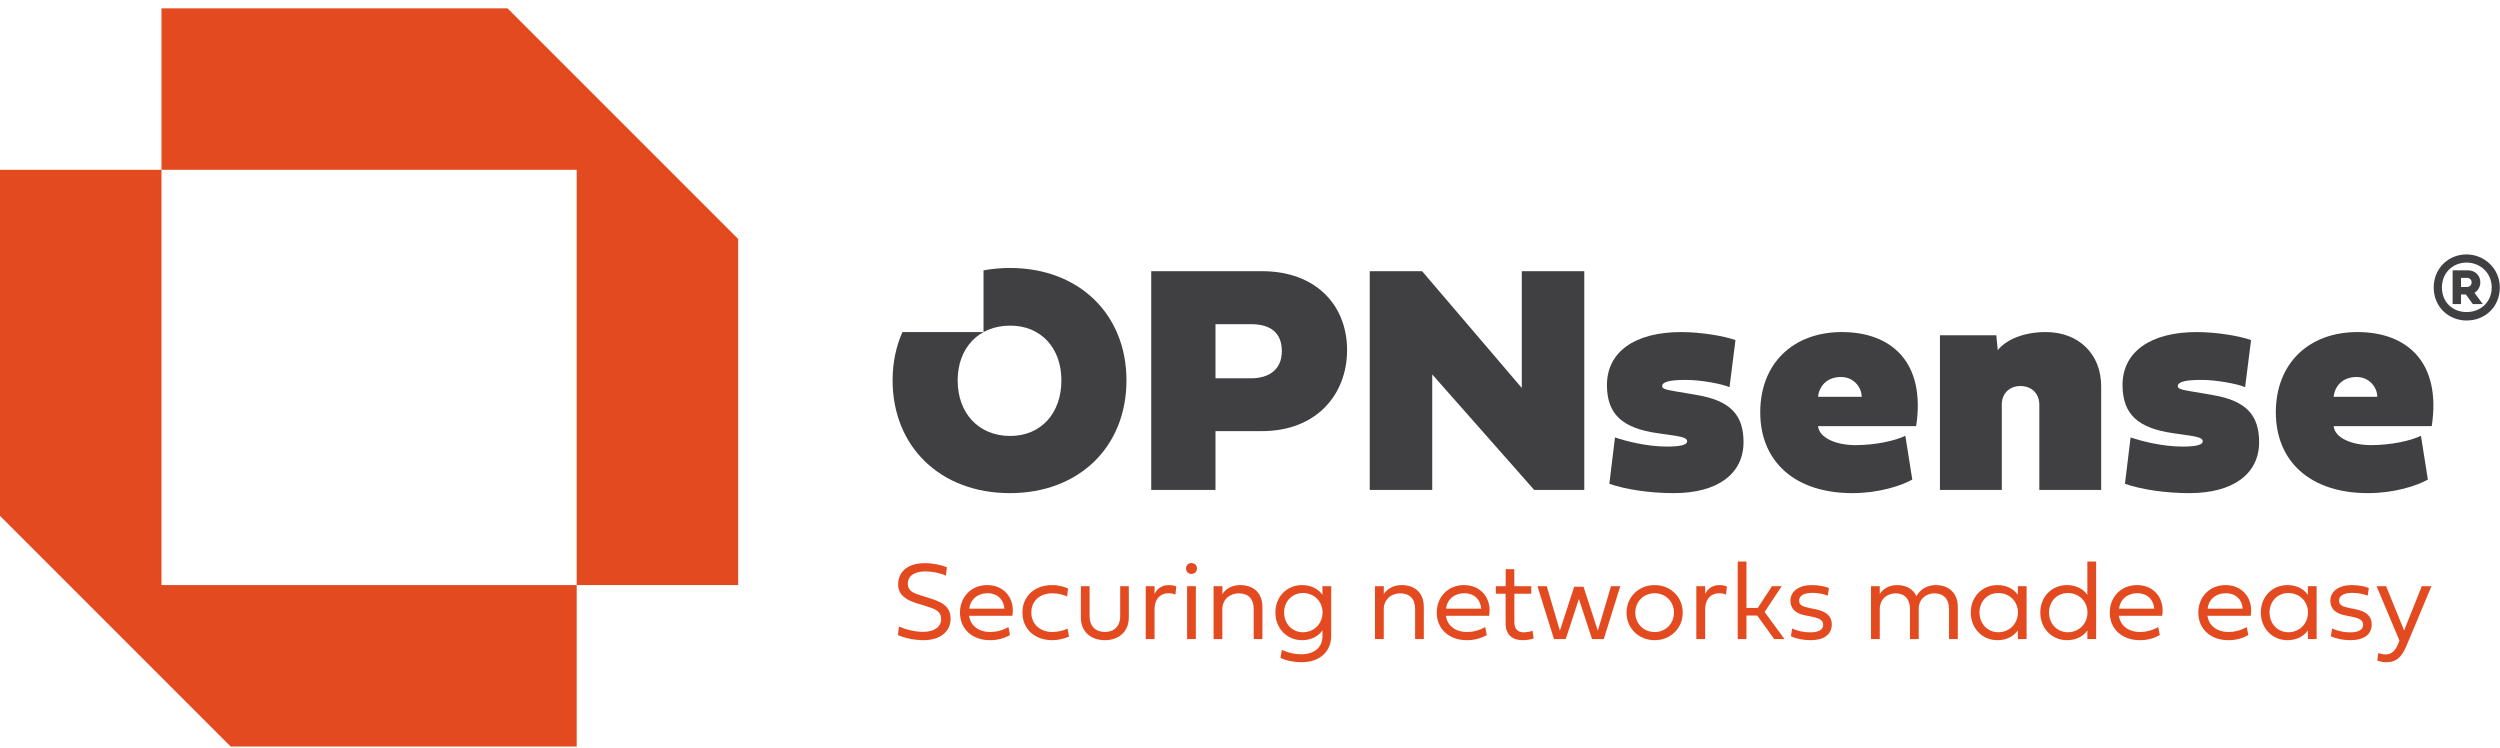
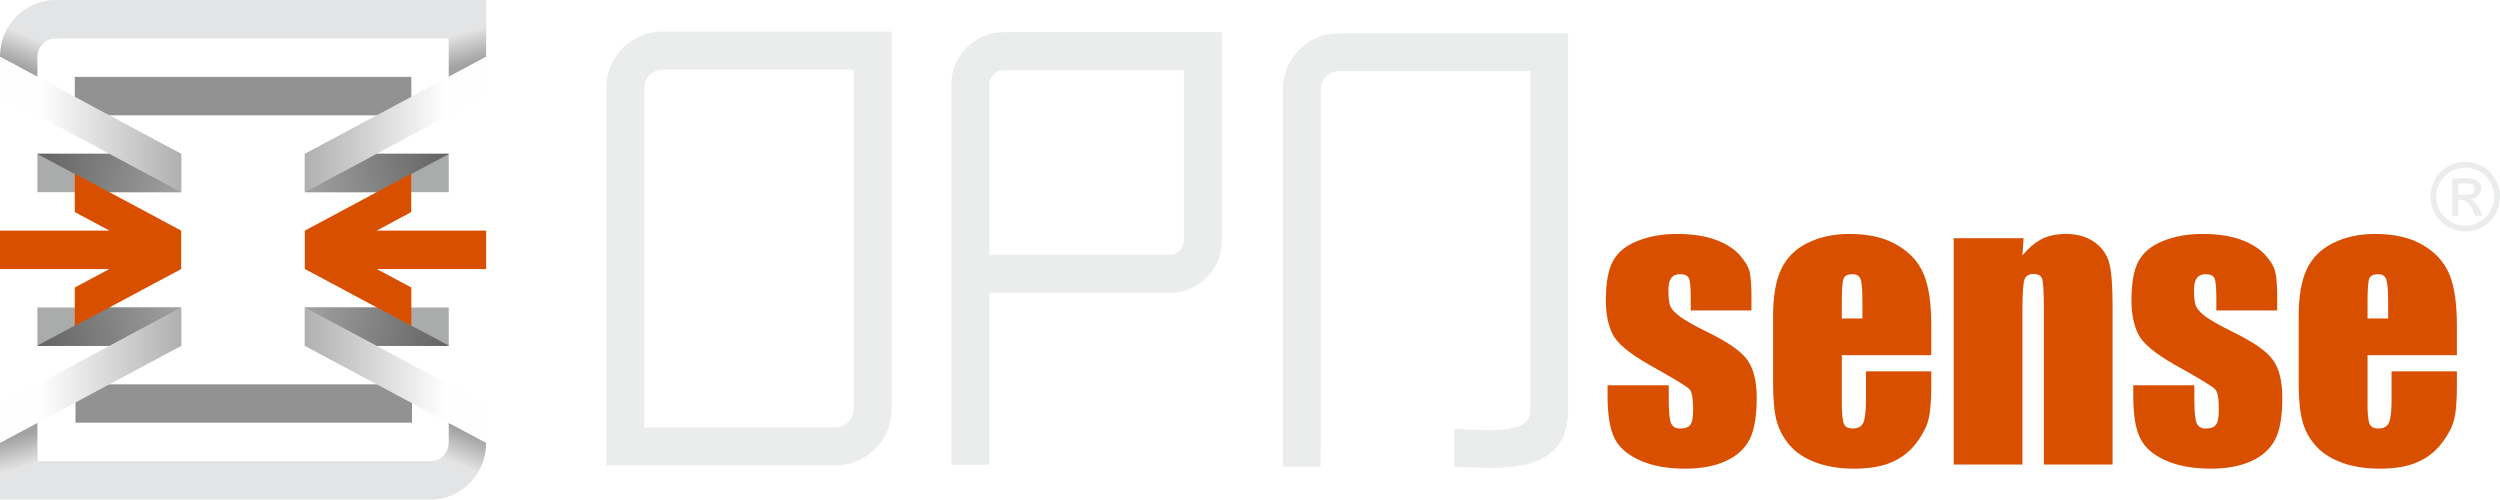
- <svg xmlns="http://www.w3.org/2000/svg" width="100%" height="100%" viewBox="0 0 1200 359" version="1.1" xml:space="preserve" style="fill-rule:evenodd;clip-rule:evenodd;stroke-linejoin:round;stroke-miterlimit:2;">
-   <g transform="matrix(4.16667,0,0,4.16667,0,0)">
-     <path d="M18.602,0.961L18.602,19.563L66.437,19.563L66.437,67.398L85.039,67.398L85.039,27.536L58.464,0.961L18.602,0.961Z" style="fill:rgb(228,74,32);fill-rule:nonzero;" />
-     <path d="M66.437,86L66.437,67.398L18.602,67.398L18.602,19.563L0,19.563L0,59.426L26.574,86L66.437,86Z" style="fill:rgb(228,74,32);fill-rule:nonzero;" />
-     <path d="M105.6,69.491C104.445,69.128 103.467,68.564 103.467,67.338C103.467,65.828 104.61,64.875 106.54,64.875C107.53,64.875 108.38,65.073 109.079,65.345L108.971,66.317C108.298,66.005 107.39,65.828 106.628,65.828C105.366,65.828 104.579,66.323 104.579,67.243C104.579,68.145 105.333,68.348 106.089,68.595L107.441,69.027C108.85,69.491 109.51,70.106 109.51,71.281C109.51,72.759 108.298,73.749 106.407,73.749C105.391,73.749 104.198,73.515 103.449,73.16L103.55,72.169C104.287,72.518 105.422,72.791 106.324,72.791C107.581,72.791 108.418,72.251 108.418,71.312C108.418,70.62 108.038,70.258 107.054,69.948L105.6,69.491Z" style="fill:rgb(228,74,32);fill-rule:nonzero;" />
-     <path d="M115.705,70.118C115.634,69.077 114.917,68.341 113.755,68.341C112.607,68.341 111.762,69.077 111.667,70.118L115.705,70.118ZM116.352,73.153C115.641,73.566 114.873,73.749 114.054,73.749C112.003,73.749 110.588,72.454 110.588,70.576C110.588,68.76 111.896,67.402 113.724,67.402C115.787,67.402 116.955,69.072 116.624,70.944L111.642,70.944C111.813,72.144 112.829,72.804 114.009,72.804C114.72,72.804 115.355,72.683 116.174,72.239L116.352,73.153Z" style="fill:rgb(228,74,32);fill-rule:nonzero;" />
-     <path d="M121.212,67.402C122.038,67.402 122.743,67.643 123.04,67.808L122.933,68.716C122.527,68.519 121.917,68.348 121.212,68.348C119.785,68.348 118.807,69.243 118.807,70.557C118.807,71.883 119.79,72.804 121.225,72.804C121.841,72.804 122.533,72.645 122.984,72.416L123.149,73.337C122.609,73.578 121.898,73.749 121.225,73.749C119.181,73.749 117.785,72.454 117.785,70.557C117.785,68.684 119.175,67.402 121.212,67.402Z" style="fill:rgb(228,74,32);fill-rule:nonzero;" />
-     <path d="M129.044,67.529L130.039,67.529L130.039,71.147C130.039,72.677 128.961,73.749 127.28,73.749C125.597,73.749 124.518,72.69 124.518,71.185L124.518,67.529L125.521,67.529L125.521,71.001C125.521,72.144 126.226,72.804 127.28,72.804C128.339,72.804 129.044,72.144 129.044,71.001L129.044,67.529Z" style="fill:rgb(228,74,32);fill-rule:nonzero;" />
-     <path d="M133.003,68.43C133.346,67.726 133.95,67.402 134.648,67.402C135.08,67.402 135.397,67.51 135.511,67.561L135.41,68.493C135.238,68.43 135.003,68.341 134.61,68.341C133.797,68.341 133.003,68.874 133.003,70.24L133.003,73.622L131.988,73.622L131.988,67.529L133.003,67.529L133.003,68.43Z" style="fill:rgb(228,74,32);fill-rule:nonzero;" />
-     <path d="M136.753,67.529L137.762,67.529L137.762,73.622L136.753,73.622L136.753,67.529ZM136.632,65.485C136.632,65.117 136.886,64.863 137.254,64.863C137.623,64.863 137.889,65.117 137.889,65.485C137.889,65.853 137.623,66.114 137.254,66.114C136.886,66.114 136.632,65.853 136.632,65.485Z" style="fill:rgb(228,74,32);fill-rule:nonzero;" />
-     <path d="M145.429,69.915L145.429,73.622L144.426,73.622L144.426,70.163C144.426,68.976 143.804,68.354 142.7,68.354C141.659,68.354 140.814,69.072 140.814,70.182L140.814,73.622L139.805,73.622L139.805,67.529L140.821,67.529L140.821,68.443C141.164,67.878 141.887,67.402 142.858,67.402C144.464,67.402 145.429,68.348 145.429,69.915Z" style="fill:rgb(228,74,32);fill-rule:nonzero;" />
-     <path d="M147.928,70.557C147.928,71.82 148.83,72.835 150.099,72.835C151.401,72.835 152.359,71.82 152.359,70.557C152.359,69.3 151.401,68.316 150.099,68.316C148.83,68.316 147.928,69.3 147.928,70.557ZM149.998,73.749C148.252,73.749 146.925,72.391 146.925,70.557C146.925,68.729 148.252,67.402 149.998,67.402C151.089,67.402 151.889,67.871 152.346,68.526L152.346,67.529L153.356,67.529L153.356,73.216C153.356,74.988 152.143,76.288 149.909,76.288C149.154,76.288 148.151,76.118 147.509,75.781L147.668,74.861C148.347,75.197 149.154,75.374 149.903,75.374C151.318,75.374 152.346,74.658 152.346,73.292L152.346,72.619C151.902,73.261 151.089,73.749 149.998,73.749Z" style="fill:rgb(228,74,32);fill-rule:nonzero;" />
-     <path d="M164.023,69.915L164.023,73.622L163.02,73.622L163.02,70.163C163.02,68.976 162.398,68.354 161.293,68.354C160.252,68.354 159.409,69.072 159.409,70.182L159.409,73.622L158.399,73.622L158.399,67.529L159.415,67.529L159.415,68.443C159.757,67.878 160.481,67.402 161.453,67.402C163.058,67.402 164.023,68.348 164.023,69.915Z" style="fill:rgb(228,74,32);fill-rule:nonzero;" />
-     <path d="M170.629,70.118C170.56,69.077 169.842,68.341 168.681,68.341C167.532,68.341 166.688,69.077 166.592,70.118L170.629,70.118ZM171.277,73.153C170.566,73.566 169.798,73.749 168.979,73.749C166.929,73.749 165.513,72.454 165.513,70.576C165.513,68.76 166.821,67.402 168.649,67.402C170.712,67.402 171.88,69.072 171.55,70.944L166.567,70.944C166.739,72.144 167.754,72.804 168.935,72.804C169.646,72.804 170.281,72.683 171.099,72.239L171.277,73.153Z" style="fill:rgb(228,74,32);fill-rule:nonzero;" />
-     <path d="M174.456,68.399L174.456,71.693C174.456,72.493 174.887,72.842 175.509,72.842C175.839,72.842 176.258,72.779 176.55,72.67L176.684,73.54C176.423,73.655 175.897,73.749 175.402,73.749C174.227,73.749 173.447,73.102 173.447,71.858L173.447,68.399L172.323,68.399L172.323,67.529L173.453,67.529L173.453,65.574L174.45,65.574L174.45,67.529L176.398,67.529L176.398,68.399L174.456,68.399Z" style="fill:rgb(228,74,32);fill-rule:nonzero;" />
-     <path d="M182.42,67.592L184.071,72.664L185.588,67.529L186.655,67.529L184.756,73.622L183.405,73.622L181.887,69.001L180.371,73.622L179.018,73.622L177.114,67.529L178.187,67.529L179.698,72.658L181.348,67.592L182.42,67.592Z" style="fill:rgb(228,74,32);fill-rule:nonzero;" />
-     <path d="M190.614,72.81C191.896,72.81 192.841,71.832 192.841,70.576C192.841,69.319 191.896,68.341 190.614,68.341C189.332,68.341 188.385,69.319 188.385,70.576C188.385,71.832 189.332,72.81 190.614,72.81ZM190.614,67.402C192.467,67.402 193.851,68.792 193.851,70.576C193.851,72.36 192.467,73.749 190.614,73.749C188.76,73.749 187.376,72.36 187.376,70.576C187.376,68.792 188.76,67.402 190.614,67.402Z" style="fill:rgb(228,74,32);fill-rule:nonzero;" />
-     <path d="M196.433,68.43C196.776,67.726 197.378,67.402 198.077,67.402C198.508,67.402 198.826,67.51 198.94,67.561L198.838,68.493C198.667,68.43 198.432,68.341 198.039,68.341C197.226,68.341 196.433,68.874 196.433,70.24L196.433,73.622L195.417,73.622L195.417,67.529L196.433,67.529L196.433,68.43Z" style="fill:rgb(228,74,32);fill-rule:nonzero;" />
-     <path d="M200.183,64.685L201.192,64.685L201.192,70.036L202.494,70.036L204.131,67.529L205.254,67.529L203.281,70.499L205.572,73.622L204.391,73.622L202.43,70.906L201.192,70.906L201.192,73.622L200.183,73.622L200.183,64.685Z" style="fill:rgb(228,74,32);fill-rule:nonzero;" />
-     <path d="M209.169,70.189C210.382,70.43 211.023,70.976 211.023,71.928C211.023,73.115 210.078,73.749 208.598,73.749C207.735,73.749 206.884,73.578 206.313,73.292L206.453,72.391C207.011,72.677 207.792,72.848 208.529,72.848C209.506,72.848 210.033,72.543 210.033,71.979C210.033,71.433 209.563,71.204 208.707,71.039L207.913,70.88C206.904,70.684 206.256,70.151 206.256,69.211C206.256,68.125 207.214,67.402 208.732,67.402C209.468,67.402 210.21,67.541 210.687,67.739L210.56,68.62C210.065,68.424 209.392,68.297 208.795,68.297C207.805,68.297 207.259,68.627 207.259,69.186C207.259,69.712 207.678,69.897 208.535,70.062L209.169,70.189Z" style="fill:rgb(228,74,32);fill-rule:nonzero;" />
-     <path d="M225.538,69.897L225.538,73.622L224.528,73.622L224.528,70.144C224.528,69.021 223.906,68.354 222.846,68.354C221.856,68.354 221.037,69.046 221.037,70.125L221.037,73.622L220.028,73.622L220.028,70.144C220.028,69.021 219.406,68.354 218.383,68.354C217.362,68.354 216.549,69.059 216.549,70.163L216.549,73.622L215.54,73.622L215.54,67.529L216.549,67.529L216.549,68.437C216.885,67.871 217.596,67.402 218.548,67.402C219.627,67.402 220.409,67.884 220.777,68.684C221.189,67.891 222.014,67.402 223.004,67.402C224.591,67.402 225.538,68.405 225.538,69.897Z" style="fill:rgb(228,74,32);fill-rule:nonzero;" />
-     <path d="M228.037,70.557C228.037,71.82 228.938,72.835 230.207,72.835C231.509,72.835 232.467,71.82 232.467,70.557C232.467,69.3 231.509,68.316 230.207,68.316C228.938,68.316 228.037,69.3 228.037,70.557ZM233.464,73.622L232.455,73.622L232.455,72.619C231.998,73.274 231.198,73.749 230.106,73.749C228.361,73.749 227.034,72.391 227.034,70.557C227.034,68.729 228.361,67.402 230.106,67.402C231.198,67.402 231.998,67.871 232.455,68.526L232.455,67.529L233.464,67.529L233.464,73.622Z" style="fill:rgb(228,74,32);fill-rule:nonzero;" />
-     <path d="M240.477,70.563C240.477,69.3 239.518,68.316 238.217,68.316C236.948,68.316 236.046,69.3 236.046,70.563C236.046,71.82 236.948,72.835 238.217,72.835C239.518,72.835 240.477,71.82 240.477,70.563ZM240.464,72.632C240.007,73.28 239.207,73.749 238.116,73.749C236.37,73.749 235.043,72.391 235.043,70.563C235.043,68.735 236.37,67.402 238.116,67.402C239.207,67.402 240.007,67.878 240.464,68.532L240.464,64.685L241.473,64.685L241.473,73.622L240.464,73.622L240.464,72.632Z" style="fill:rgb(228,74,32);fill-rule:nonzero;" />
-     <path d="M248.162,70.118C248.092,69.077 247.374,68.341 246.213,68.341C245.064,68.341 244.22,69.077 244.124,70.118L248.162,70.118ZM248.809,73.153C248.098,73.566 247.331,73.749 246.511,73.749C244.461,73.749 243.045,72.454 243.045,70.576C243.045,68.76 244.353,67.402 246.181,67.402C248.245,67.402 249.413,69.072 249.082,70.944L244.099,70.944C244.271,72.144 245.287,72.804 246.467,72.804C247.178,72.804 247.813,72.683 248.631,72.239L248.809,73.153Z" style="fill:rgb(228,74,32);fill-rule:nonzero;" />
-     <path d="M258.359,70.118C258.29,69.077 257.573,68.341 256.411,68.341C255.262,68.341 254.417,69.077 254.323,70.118L258.359,70.118ZM259.006,73.153C258.295,73.566 257.528,73.749 256.709,73.749C254.659,73.749 253.244,72.454 253.244,70.576C253.244,68.76 254.551,67.402 256.379,67.402C258.441,67.402 259.609,69.072 259.28,70.944L254.297,70.944C254.468,72.144 255.484,72.804 256.665,72.804C257.375,72.804 258.01,72.683 258.829,72.239L259.006,73.153Z" style="fill:rgb(228,74,32);fill-rule:nonzero;" />
-     <path d="M261.45,70.557C261.45,71.82 262.351,72.835 263.621,72.835C264.921,72.835 265.88,71.82 265.88,70.557C265.88,69.3 264.921,68.316 263.621,68.316C262.351,68.316 261.45,69.3 261.45,70.557ZM266.876,73.622L265.868,73.622L265.868,72.619C265.411,73.274 264.611,73.749 263.519,73.749C261.773,73.749 260.446,72.391 260.446,70.557C260.446,68.729 261.773,67.402 263.519,67.402C264.611,67.402 265.411,67.871 265.868,68.526L265.868,67.529L266.876,67.529L266.876,73.622Z" style="fill:rgb(228,74,32);fill-rule:nonzero;" />
-     <path d="M271.37,70.189C272.582,70.43 273.223,70.976 273.223,71.928C273.223,73.115 272.277,73.749 270.798,73.749C269.935,73.749 269.084,73.578 268.513,73.292L268.653,72.391C269.211,72.677 269.992,72.848 270.728,72.848C271.706,72.848 272.233,72.543 272.233,71.979C272.233,71.433 271.763,71.204 270.906,71.039L270.113,70.88C269.103,70.684 268.456,70.151 268.456,69.211C268.456,68.125 269.415,67.402 270.931,67.402C271.667,67.402 272.411,67.541 272.886,67.739L272.759,68.62C272.264,68.424 271.591,68.297 270.995,68.297C270.004,68.297 269.458,68.627 269.458,69.186C269.458,69.712 269.877,69.897 270.735,70.062L271.37,70.189Z" style="fill:rgb(228,74,32);fill-rule:nonzero;" />
-     <path d="M278.992,67.529L280.102,67.529L277.227,74.397C276.707,75.61 276.135,76.288 274.904,76.288C274.415,76.288 274.034,76.168 273.863,76.079L273.983,75.222C274.193,75.318 274.529,75.387 274.846,75.387C275.539,75.387 275.951,74.95 276.306,74.079L276.415,73.794L273.78,67.529L274.878,67.529L276.954,72.632L278.992,67.529Z" style="fill:rgb(228,74,32);fill-rule:nonzero;" />
-     <path d="M140.024,37.345L140.024,43.579L144.106,43.579C146.277,43.579 147.668,42.503 147.668,40.462C147.668,38.309 146.351,37.345 144.106,37.345L140.024,37.345ZM140.024,49.665L140.024,56.437L132.621,56.437L132.621,31.24L145.368,31.24C151.658,31.24 155.183,35.229 155.183,40.313C155.183,45.453 151.658,49.665 145.368,49.665L140.024,49.665Z" style="fill:rgb(64,63,65);fill-rule:nonzero;" />
-     <path d="M164.994,56.437L157.794,56.437L157.794,31.24L163.825,31.24L175.31,44.692L175.31,31.24L182.509,31.24L182.509,56.437L176.739,56.437L164.994,43.134L164.994,56.437Z" style="fill:rgb(64,63,65);fill-rule:nonzero;" />
-     <path d="M195.603,45.527C199.332,46.177 200.854,47.809 200.854,50.927C200.854,54.601 197.848,56.809 192.82,56.809C190.074,56.809 187.309,56.4 185.398,55.732L186.047,50.389C187.272,50.815 189.74,51.446 192.003,51.446C193.488,51.446 194.36,51.279 194.36,50.834C194.36,50.426 193.729,50.296 192.133,50.073L190.964,49.906C186.938,49.331 185.12,47.754 185.12,44.358C185.12,40.536 188.33,38.254 193.673,38.254C195.974,38.254 198.683,38.718 199.926,39.182L199.24,44.6C198.331,44.21 195.918,43.765 194.249,43.765C192.337,43.765 191.484,43.987 191.484,44.488C191.484,44.896 192.263,44.952 194.434,45.323L195.603,45.527Z" style="fill:rgb(64,63,65);fill-rule:nonzero;" />
-     <path d="M214.468,45.713C214.468,44.655 213.578,43.431 212.093,43.431C210.405,43.431 209.551,44.544 209.44,45.713L214.468,45.713ZM220.294,55.25C219.033,55.955 216.435,56.809 213.411,56.809C206.675,56.809 202.779,53.098 202.779,47.494C202.779,41.909 206.527,38.254 212.186,38.254C217.827,38.254 221.872,41.668 220.74,49.09L209.44,49.09C209.57,50.463 211.555,51.279 213.745,51.279C216.101,51.279 218.346,50.76 219.497,50.203L220.294,55.25Z" style="fill:rgb(64,63,65);fill-rule:nonzero;" />
-     <path d="M242.054,44.488L242.054,56.437L234.929,56.437L234.929,46.603C234.929,45.342 234.039,44.47 232.758,44.47C231.478,44.47 230.606,45.342 230.606,46.603L230.606,56.437L223.481,56.437L223.481,38.625L229.975,38.625L230.142,40.332C231.144,39.107 233.129,38.254 235.671,38.254C239.457,38.254 242.054,40.777 242.054,44.488Z" style="fill:rgb(64,63,65);fill-rule:nonzero;" />
-     <path d="M254.999,45.527C258.729,46.177 260.25,47.809 260.25,50.927C260.25,54.601 257.245,56.809 252.216,56.809C249.47,56.809 246.706,56.4 244.794,55.732L245.444,50.389C246.668,50.815 249.136,51.446 251.4,51.446C252.884,51.446 253.756,51.279 253.756,50.834C253.756,50.426 253.125,50.296 251.53,50.073L250.361,49.906C246.334,49.331 244.516,47.754 244.516,44.358C244.516,40.536 247.726,38.254 253.07,38.254C255.371,38.254 258.079,38.718 259.323,39.182L258.635,44.6C257.726,44.21 255.315,43.765 253.645,43.765C251.734,43.765 250.88,43.987 250.88,44.488C250.88,44.896 251.66,44.952 253.831,45.323L254.999,45.527Z" style="fill:rgb(64,63,65);fill-rule:nonzero;" />
-     <path d="M273.865,45.713C273.865,44.655 272.974,43.431 271.49,43.431C269.801,43.431 268.948,44.544 268.836,45.713L273.865,45.713ZM279.691,55.25C278.429,55.955 275.832,56.809 272.807,56.809C266.072,56.809 262.175,53.098 262.175,47.494C262.175,41.909 265.923,38.254 271.582,38.254C277.223,38.254 281.268,41.668 280.136,49.09L268.836,49.09C268.966,50.463 270.952,51.279 273.141,51.279C275.498,51.279 277.743,50.76 278.893,50.203L279.691,55.25Z" style="fill:rgb(64,63,65);fill-rule:nonzero;" />
-     <path d="M283.51,32.01L283.51,33.063L284.174,33.063C284.519,33.063 284.731,32.827 284.731,32.533C284.731,32.216 284.505,32.01 284.174,32.01L283.51,32.01ZM283.51,35.029L282.543,35.029L282.543,31.141L284.308,31.141C285.112,31.141 285.733,31.708 285.733,32.533C285.733,33.033 285.458,33.49 285.063,33.733L286.016,35.029L284.865,35.029L284.068,33.924L283.51,33.924L283.51,35.029ZM284.145,35.949C285.747,35.949 287.046,34.815 287.046,33.107C287.046,31.435 285.719,30.25 284.145,30.25C282.564,30.25 281.308,31.435 281.308,33.107C281.308,34.815 282.55,35.949 284.145,35.949ZM284.145,29.308C286.206,29.308 287.978,30.957 287.978,33.107C287.978,35.345 286.298,36.921 284.145,36.921C282.099,36.921 280.362,35.367 280.362,33.107C280.369,30.913 282.056,29.308 284.145,29.308Z" style="fill:rgb(64,63,65);fill-rule:nonzero;" />
-     <path d="M116.372,50.222C112.753,50.222 110.323,47.624 110.323,43.82C110.323,40.072 112.753,37.512 116.372,37.512C119.915,37.512 122.272,40.072 122.272,43.82C122.272,47.624 119.915,50.222 116.372,50.222ZM116.334,30.869C115.277,30.869 114.267,30.968 113.303,31.146L113.303,38.254L103.958,38.254C103.23,39.902 102.827,41.766 102.827,43.802C102.827,51.465 108.337,56.809 116.334,56.809C124.294,56.809 129.768,51.483 129.768,43.82C129.768,36.194 124.294,30.869 116.334,30.869Z" style="fill:rgb(64,63,65);fill-rule:nonzero;" />
+ <svg xmlns="http://www.w3.org/2000/svg" xmlns:xlink="http://www.w3.org/1999/xlink" xml:space="preserve" width="171.889mm" height="34.348mm" version="1.1" style="shape-rendering:geometricPrecision; text-rendering:geometricPrecision; image-rendering:optimizeQuality; fill-rule:evenodd; clip-rule:evenodd" viewBox="0 0 21856 4367">
+   <defs>
+     <style type="text/css">
+    
+     .fil0 {fill:#EBECEC;fill-rule:nonzero}
+     .fil2 {fill:#E3E4E5;fill-rule:nonzero}
+     .fil8 {fill:#AAABAB;fill-rule:nonzero}
+     .fil5 {fill:#939292;fill-rule:nonzero}
+     .fil1 {fill:#D94F00;fill-rule:nonzero}
+     .fil11 {fill:url(#id0);fill-rule:nonzero}
+     .fil7 {fill:url(#id1);fill-rule:nonzero}
+     .fil10 {fill:url(#id2);fill-rule:nonzero}
+     .fil15 {fill:url(#id3);fill-rule:nonzero}
+     .fil14 {fill:url(#id4);fill-rule:nonzero}
+     .fil16 {fill:url(#id5);fill-rule:nonzero}
+     .fil9 {fill:url(#id6);fill-rule:nonzero}
+     .fil12 {fill:url(#id7);fill-rule:nonzero}
+     .fil13 {fill:url(#id8);fill-rule:nonzero}
+     .fil3 {fill:url(#id9);fill-rule:nonzero}
+     .fil4 {fill:url(#id10);fill-rule:nonzero}
+     .fil6 {fill:url(#id11);fill-rule:nonzero}
+    
+   </style>
+     <linearGradient id="id0" gradientUnits="userSpaceOnUse" x1="2258.18" y1="2586.09" x2="4329.89" y2="3125.08">
+       <stop offset="0" style="stop-opacity:1; stop-color:#AAABAB" />
+       <stop offset="0.102" style="stop-opacity:1; stop-color:#AAABAB" />
+       <stop offset="1" style="stop-opacity:1; stop-color:#4E4E4E" />
+     </linearGradient>
+     <linearGradient id="id1" gradientUnits="userSpaceOnUse" x1="4003.85" y1="4057.41" x2="4106.63" y2="3796.38">
+       <stop offset="0" style="stop-opacity:1; stop-color:#E4E4E4" />
+       <stop offset="1" style="stop-opacity:1; stop-color:#A2A2A2" />
+     </linearGradient>
+     <linearGradient id="id2" gradientUnits="userSpaceOnUse" xlink:href="#id0" x1="2258.16" y1="1781.29" x2="4329.9" y2="1242.3">
+   </linearGradient>
+     <linearGradient id="id3" gradientUnits="userSpaceOnUse" x1="4249.51" y1="3279.41" x2="2665.39" y2="3279.41">
+       <stop offset="0" style="stop-opacity:1; stop-color:#FEFEFE" />
+       <stop offset="0.231" style="stop-opacity:1; stop-color:#FEFEFE" />
+       <stop offset="1" style="stop-opacity:1; stop-color:#B0B0B0" />
+     </linearGradient>
+     <linearGradient id="id4" gradientUnits="userSpaceOnUse" xlink:href="#id3" x1="4249.51" y1="1087.97" x2="2665.39" y2="1087.97">
+   </linearGradient>
+     <linearGradient id="id5" gradientUnits="userSpaceOnUse" xlink:href="#id3" x1="-0.013" y1="3279.41" x2="1584.11" y2="3279.41">
+   </linearGradient>
+     <linearGradient id="id6" gradientUnits="userSpaceOnUse" xlink:href="#id0" x1="1991.34" y1="1781.31" x2="-80.348" y2="1242.28">
+   </linearGradient>
+     <linearGradient id="id7" gradientUnits="userSpaceOnUse" xlink:href="#id0" x1="1991.33" y1="2586.07" x2="-80.335" y2="3125.09">
+   </linearGradient>
+     <linearGradient id="id8" gradientUnits="userSpaceOnUse" xlink:href="#id3" x1="-0.013" y1="1087.97" x2="1584.11" y2="1087.97">
+   </linearGradient>
+     <linearGradient id="id9" gradientUnits="userSpaceOnUse" xlink:href="#id1" x1="4048.89" y1="285.509" x2="4123.28" y2="547.495">
+   </linearGradient>
+     <linearGradient id="id10" gradientUnits="userSpaceOnUse" xlink:href="#id1" x1="245.672" y1="309.973" x2="142.882" y2="571.018">
+   </linearGradient>
+     <linearGradient id="id11" gradientUnits="userSpaceOnUse" xlink:href="#id1" x1="200.647" y1="4081.86" x2="126.237" y2="3819.93">
+   </linearGradient>
+   </defs>
+   <g id="Layer_x0020_1">
+     <g id="_1932602954816">
+       <path class="fil0" d="M7629 276l-1838 0c-270,0 -491,221 -491,491l0 3135 0 166 166 0 1838 0c270,0 491,-220 491,-490l0 -3136 0 -166 -166 0zm4077 14l0 0 1838 0 165 0 0 166 0 3135c0,432 -348,500 -681,500 -56,0 -125,-3 -189,-6 -42,-2 -80,-4 -126,-4l0 -165 0 -166c32,0 84,3 140,5 50,3 105,5 175,5 171,0 350,-23 350,-169l0 -2970 -1590 0 -82 0 -6 0 0 0 -2 0 0 0 -2 1 -1 0 -1 0 0 0 -2 0 -1 0 -1 0 -1 0 -1 0 -1 0 -1 0 0 0 -2 1 0 0 -2 0 0 0 -1 0 -1 0 -1 0 -1 1 -1 0 -1 0 -1 0 -1 0 -1 1 -1 0 -1 0 -1 0 -1 0 -1 1 0 0 -2 0 0 0 -2 1 0 0 -2 0 0 0 -2 1 -1 0 0 0 -2 1 0 0 -2 0 0 1 -2 0 0 0 -1 1 -1 0 -1 0 -1 1 -1 0 0 0 -1 1 -1 0 -1 0 -1 1 -1 0 -1 1 -1 0 0 0 -1 1 -1 0 -1 0 -1 1 0 0 -2 1 0 0 -3 2 0 0 -2 0 0 1 -1 0 -1 1 -1 0 0 0 -2 1 -1 1 0 0 -2 1 0 0 -1 1 -1 0 -1 1 0 0 -2 1 0 0 -1 1 -2 1 0 1 -1 0 -1 1 -1 0 0 1 -1 1 -1 0 0 1 -1 0 -1 1 -1 0 0 1 -1 1 -1 0 -1 1 0 0 -1 1 0 0 -1 1 -1 1 -1 1 0 0 -1 1 0 0 -2 1 0 0 -1 2 0 0 -1 1c-29,29 -47,68 -47,112l0 3136 -3 0 0 165 -163 0 -165 0 0 -165 0 -3136c0,-135 55,-258 143,-346 89,-89 212,-144 347,-144zm-1190 -9l0 0 -1741 0c-252,0 -458,206 -458,458l0 1655 0 166 0 0 0 1502 333 0 0 -1502 1574 0c253,0 458,-206 458,-458l0 -1655 0 -166 -166 0zm-1741 333l0 0 1575 0 0 1488c0,6 -1,12 -2,18l0 0 0 4 0 0 -1 2 0 0 0 2 0 1 -1 0 0 2 0 1 -1 4 0 1 -1 1 0 2 -1 1 0 1 -1 3 0 0 -1 3 0 0 -1 3 -1 0 -1 3 0 0 -1 2 1 -1 -3 4 0 1 -1 2 0 1 -1 0 0 1 -2 4 -1 0 0 1 -1 0 -1 2 0 1 -1 1 0 1 -2 2 -2 3 -1 1 -3 3 0 1 -5 5 -6 5 -2 3 -6 5 -1 0 0 1 -4 2 0 0 -1 1 -1 1 -4 2 -1 1 -1 0 0 0 -3 2 0 0 -6 3 0 0 -5 2 0 0 -3 2 0 0c-3,1 -7,3 -12,4l-3 1 0 0 -4 1 -2 0 -3 1 0 0 -4 0 0 0c-6,1 -12,1 -18,1l-1575 0 0 -1488c0,-6 1,-12 2,-18l0 -3 0 0 1 -3 1 -3 0 0 0 -3 0 -1 1 -3 3 -8 0 0 0 1 0 -1 1 -4 0 1 2 -4 0 0 2 -4 0 0 3 -6 0 -1 2 -3 0 0 0 0 1 -1 2 -4 1 -1 1 -2 0 0 2 -3 3 -3 3 -4 0 -1 3 -2 0 0 5 -6 5 -5 1 0 3 -3 1 0 3 -2 0 -1 3 -1 1 -1 3 -2 0 0 1 -1 0 0 4 -3 1 0 0 0 1 0 2 -2 1 0 4 -2 -1 0 2 -1 0 0 3 -1 0 0 3 -1 3 -1 4 -2 -1 1 5 -2 5 -1 1 -1 2 0 0 0 1 0 0 0 2 -1 0 0 2 0 0 0 4 -1c6,-1 12,-1 18,-1zm1573 1506l0 0 0 0 0 0zm0 4l0 0 0 0 0 0zm-1 2l0 0 0 0 0 0zm0 3l0 0 -1 0 1 0zm-1 2l0 0 0 1 0 -1zm-1 5l0 0 0 1 0 -1zm-1 2l0 0 0 2 0 -2zm-1 3l0 0 0 1 0 -1zm-1 4l0 0 0 0 0 0zm-1 3l0 0 0 0 0 0zm-1 3l0 0 -1 0 1 0zm-2 3l0 0 0 0 0 0zm-3 5l0 0 0 1 0 -1zm-1 3l0 0 0 1 0 -1zm-1 1l0 0 0 1 0 -1zm-2 5l0 0 -1 0 1 0zm-1 1l0 0 -1 0 1 0zm-2 2l0 0 0 1 0 -1zm-1 2l0 0 0 1 0 -1zm-4 6l0 0 -1 1 1 -1zm-4 4l0 0 0 1 0 -1zm-20 19l0 0 0 1 0 -1zm-4 3l0 0 0 0 0 0zm-1 1l0 0 -1 1 1 -1zm-5 3l0 0 -1 1 1 -1zm-2 1l0 0 0 0 0 0zm-3 2l0 0 0 0 0 0zm-11 5l0 0 0 0 0 0zm-18 7l0 0 0 0 0 0zm-9 2l0 0 0 0 0 0zm-4 0l0 0 0 0 0 0zm-1591 -1505l0 0 0 -3 0 0 0 0 0 3zm2 -9l0 0 0 0 0 0zm0 -3l0 0 0 -1 0 1zm7 -19l0 0 0 0 0 0zm5 -10l0 0 0 -1 0 1zm2 -4l0 0 0 0 0 0zm0 0l0 0 1 -1 -1 1zm3 -5l0 0 1 -1 -1 1zm2 -3l0 0 0 0 0 0zm8 -10l0 0 0 -1 0 1zm3 -3l0 0 0 0 0 0zm10 -11l0 0 1 0 -1 0zm4 -3l0 0 1 0 -1 0zm4 -2l0 0 0 -1 0 1zm7 -5l0 0 0 0 0 0zm1 -1l0 0 0 0 0 0zm4 -3l0 0 1 0 -1 0zm1 0l0 0 1 0 -1 0zm3 -2l0 0 1 0 -1 0zm6 -3l0 0 0 0 0 0zm3 -1l0 0 0 0 0 0zm19 -6l0 0 1 -1 -1 1zm3 -1l0 0 0 0 0 0zm1 0l0 0 0 0 0 0zm2 -1l0 0 0 0 0 0zm2 0l0 0 0 0 0 0zm4 -1l0 0 -2966 -7 1672 0 0 2970c0,13 -5,40 -5,40l-6 18 0 0 0 -1 0 1 -1 1 0 1 -1 3 0 0 -1 3 -1 0 -6 13 0 0 -2 3 0 0 -4 6 0 0 -4 5 0 0 -2 3 0 0 -2 3 0 0 -1 1 0 0 -2 3 0 0 -2 2 -2 2 -1 1 -1 1 0 0 -5 5 0 0 -2 2 0 0 -2 2 -3 2 0 0 -2 2 -1 1 -1 1 0 0 -3 2 0 0 -2 2 -1 0 -5 4 0 0 -5 3 0 0 -3 2 -1 0 -12 7 -4 1 -2 2 -2 0 -18 6 -1 0 1 0 0 0 -1 0 0 1c-14,3 -25,5 -40,5l-1672 0 0 -2970c0,-13 5,-40 5,-40l6 -18 0 0 0 1 0 -1 1 -2 0 -1 1 -2 0 0 1 -3 1 -1 6 -12 0 0 2 -4 0 0 4 -5 0 0 4 -5 0 -1 2 -2 0 0 2 -3 0 0 1 -1 0 -1 2 -2 0 0 2 -2 2 -3 1 0 1 -2 0 0 5 -5 0 0 2 -1 0 -1 2 -1 3 -3 0 0 2 -2 1 0 1 -1 0 0 3 -2 0 0 2 -2 1 0 5 -4 0 0 5 -4 0 0 4 -2 0 0 12 -6 4 -2 0 0 2 -1 3 -1 18 -6 0 0 -1 0 1 0 0 0 0 0c14,-3 25,-5 40,-5l2966 7zm-1306 3022l0 0 0 1 0 -1zm-1 4l0 0 0 0 0 0zm-1 3l0 0 -1 0 1 0zm-7 13l0 0 0 0 0 0zm-2 3l0 0 0 0 0 0zm-4 6l0 0 0 0 0 0zm-4 5l0 0 0 0 0 0zm-2 3l0 0 0 0 0 0zm-2 3l0 0 0 0 0 0zm-1 1l0 0 0 0 0 0zm-6 7l0 0 -1 1 1 -1zm-2 2l0 0 0 0 0 0zm-5 5l0 0 0 0 0 0zm-2 2l0 0 0 0 0 0zm-7 6l0 0 -1 1 1 -1zm-2 2l0 0 0 0 0 0zm-3 2l0 0 0 0 0 0zm-2 2l0 0 -1 0 1 0zm-6 4l0 0 0 0 0 0zm-5 3l0 0 0 0 0 0zm-3 2l0 0 -1 0 1 0zm-17 8l0 0 -23 8 0 1 0 -1 23 -8zm-1723 -3016l0 0 0 -1 0 1zm1 -3l0 0 0 0 0 0zm1 -3l0 0 1 -1 -1 1zm7 -13l0 0 0 0 0 0zm2 -4l0 0 0 0 0 0zm4 -5l0 0 0 0 0 0zm4 -5l0 0 0 -1 0 1zm2 -3l0 0 0 0 0 0zm2 -3l0 0 0 0 0 0zm1 -1l0 0 0 -1 0 1zm6 -8l0 0 1 0 -1 0zm2 -2l0 0 0 0 0 0zm5 -5l0 0 0 0 0 0zm2 -1l0 0 0 -1 0 1zm7 -7l0 0 1 0 -1 0zm2 -1l0 0 0 0 0 0zm3 -2l0 0 0 0 0 0zm2 -2l0 0 1 0 -1 0zm6 -4l0 0 0 0 0 0zm5 -4l0 0 0 0 0 0zm4 -2l0 0 0 0 0 0zm16 -8l0 0 0 0 0 0zm23 -8l0 0 0 0 0 0z" />
+     </g>
+     <g id="_1932602954464">
+       <path class="fil0" d="M21552 1415c51,0 101,13 150,39 48,27 86,64 113,113 28,49 41,100 41,152 0,53 -13,103 -40,152 -27,48 -64,85 -112,112 -49,27 -99,40 -152,40 -52,0 -103,-13 -151,-40 -48,-27 -86,-64 -113,-112 -26,-49 -40,-99 -40,-152 0,-52 14,-103 41,-152 27,-49 65,-86 114,-113 48,-26 98,-39 149,-39zm0 51l0 0c-42,0 -84,11 -125,32 -40,22 -72,54 -94,94 -23,41 -35,83 -35,127 0,44 12,86 34,126 22,41 54,72 94,94 40,23 82,34 126,34 44,0 86,-11 126,-34 41,-22 72,-53 94,-94 23,-40 34,-82 34,-126 0,-44 -12,-86 -34,-127 -23,-40 -55,-72 -95,-94 -41,-21 -82,-32 -125,-32z" />
+       <path class="fil0" d="M21674 1822c-16,-29 -35,-51 -49,-64 -7,-7 -16,-14 -27,-18 28,-3 51,-13 68,-30 17,-18 26,-39 26,-63 0,-17 -5,-32 -16,-48 -10,-15 -23,-25 -41,-31 -17,-6 -45,-9 -83,-9l-113 0 0 327 53 0 0 -139 31 0c19,0 32,8 42,16 14,10 39,40 52,66 11,20 18,57 18,57l64 0c0,0 -9,-36 -25,-64zm-118 -120l0 0 -64 0 0 -99 60 0c26,0 44,2 53,6 10,4 17,9 23,17 5,8 8,16 8,26 0,15 -6,27 -17,36 -11,9 -32,14 -63,14z" />
+     </g>
+     <path class="fil1" d="M15312 2714l-531 0 0 -107c0,-92 -5,-149 -16,-174 -10,-24 -36,-36 -78,-36 -34,0 -59,11 -76,33 -17,23 -25,56 -25,101 0,61 4,105 12,133 8,29 34,60 76,93 42,35 128,84 259,149 175,85 289,165 343,241 55,76 82,186 82,330 0,161 -21,283 -62,364 -42,82 -112,146 -210,190 -98,45 -215,66 -354,66 -152,0 -284,-23 -392,-71 -109,-48 -184,-112 -225,-194 -40,-81 -61,-204 -61,-369l0 -95 535 0 0 124c0,106 6,175 20,207 13,31 40,47 79,47 43,0 72,-10 89,-32 17,-21 25,-66 25,-135 0,-94 -10,-153 -32,-177 -23,-24 -140,-95 -350,-212 -176,-100 -284,-190 -323,-271 -39,-81 -58,-177 -58,-289 0,-158 21,-275 63,-349 41,-76 112,-134 212,-174 100,-41 216,-62 347,-62 132,0 243,17 335,50 92,34 162,78 212,133 48,54 78,105 89,152 10,47 15,120 15,219l0 115zm1572 391l0 0 -782 0 0 429c0,90 7,148 20,174 13,26 38,38 75,38 46,0 77,-17 93,-51 15,-35 23,-101 23,-200l0 -249 571 0 0 134c0,123 -8,217 -23,282 -16,66 -52,136 -108,211 -57,75 -129,131 -216,168 -87,38 -196,56 -327,56 -128,0 -240,-18 -338,-55 -97,-37 -173,-87 -227,-151 -55,-64 -92,-135 -113,-212 -21,-77 -31,-189 -31,-337l0 -577c0,-173 23,-310 70,-410 47,-100 123,-177 229,-230 107,-53 229,-80 368,-80 169,0 308,32 418,97 110,64 188,149 232,255 44,105 66,254 66,446l0 262zm-602 -321l0 0 0 -144c0,-103 -5,-169 -16,-199 -12,-30 -34,-44 -69,-44 -43,0 -69,12 -79,38 -11,25 -16,93 -16,205l0 144 180 0zm1409 -702l0 0 -10 151c61,-71 92,-98 155,-136 63,-36 142,-52 225,-52 103,0 187,25 253,74 66,48 108,110 127,184 19,74 28,197 28,370l0 1388 -601 0 0 -1372c0,-136 -5,-220 -14,-249 -9,-30 -34,-45 -75,-45 -43,0 -70,17 -81,51 -11,35 -17,127 -17,276l0 1339 -601 0 0 -1979 611 0zm2217 632l0 0 -532 0 0 -107c0,-92 -5,-149 -16,-174 -10,-24 -36,-36 -78,-36 -33,0 -59,11 -76,33 -16,23 -25,56 -25,101 0,61 4,105 13,133 8,29 33,60 75,93 42,35 129,84 259,149 175,85 289,165 343,241 55,76 82,186 82,330 0,161 -20,283 -62,364 -42,82 -112,146 -209,190 -99,45 -216,66 -355,66 -152,0 -284,-23 -392,-71 -109,-48 -184,-112 -224,-194 -41,-81 -61,-204 -61,-369l0 -95 534 0 0 124c0,106 7,175 20,207 14,31 40,47 79,47 43,0 72,-10 89,-32 17,-21 26,-66 26,-135 0,-94 -11,-153 -33,-177 -23,-24 -139,-95 -350,-212 -176,-100 -284,-190 -323,-271 -38,-81 -58,-177 -58,-289 0,-158 21,-275 63,-349 42,-76 112,-134 212,-174 100,-41 216,-62 348,-62 131,0 242,17 334,50 92,34 162,78 212,133 49,54 79,105 89,152 11,47 16,120 16,219l0 115zm1571 391l0 0 -781 0 0 429c0,90 6,148 19,174 13,26 38,38 75,38 46,0 78,-17 93,-51 16,-35 23,-101 23,-200l0 -249 571 0 0 134c0,123 -7,217 -23,282 -15,66 -51,136 -108,211 -57,75 -129,131 -216,168 -87,38 -196,56 -327,56 -127,0 -240,-18 -338,-55 -97,-37 -173,-87 -227,-151 -55,-64 -92,-135 -112,-212 -21,-77 -32,-189 -32,-337l0 -577c0,-173 23,-310 70,-410 47,-100 123,-177 230,-230 107,-53 229,-80 367,-80 169,0 309,32 419,97 109,64 187,149 231,255 44,105 66,254 66,446l0 262zm-601 -321l0 0 0 -144c0,-103 -6,-169 -17,-199 -11,-30 -34,-44 -69,-44 -43,0 -69,12 -79,38 -10,25 -15,93 -15,205l0 144 180 0z" />
+     <path class="fil2" d="M4250 404l-327 0 0 -68 -3440 0c-14,0 -25,2 -39,5l0 0 0 0 -1 0 -17 6 -3 1 -2 1 -3 2 -13 7 0 0 -3 1 0 1 -6 3 0 0 -5 4 0 0 -2 2 0 0 -3 2 0 0 -2 1 0 1 -2 2 0 0 -3 2 -2 2 0 0 -2 2 0 0 -5 5 0 0 -1 2 0 0 -3 3 -2 1 1 0 -3 3 0 0 -1 1 0 1 -2 2 0 1 -2 2 0 0 -1 2 -343 0 0 -23c51,-218 243,-381 470,-381l0 0 3767 0 0 333 0 3 0 68z" />
+     <polygon class="fil3" points="3923,337 4250,161 4250,333 4250,336 4250,497 3924,672 3923,672 " />
+     <path class="fil4" d="M90 209l299 160 -3 2 0 0 -2 1 0 1 -2 2 0 0 -3 2 -2 2 0 0 -2 2 0 0 -5 5 0 0 -1 2 0 0 -3 3 -2 1 1 0 -3 3 0 0 -1 1 0 1 -2 2 0 1 -2 2 0 0 -3 5 -1 1 -3 5 0 0 -2 3 0 1 -7 12 0 1 -1 3 0 0 -1 2 -1 2 0 1 -6 19c0,-1 -5,26 -5,39l0 0 0 176 -327 -175 0 -1c0,-107 33,-206 90,-287z" />
+     <polygon class="fil5" points="3596,1008 654,1008 654,672 3596,672 " />
+     <path class="fil2" d="M0 3964l327 0 0 67 3440 0 0 0c14,0 25,-1 38,-5l1 0 0 0 0 0 18 -6 2 -1 2 -1 4 -1 12 -7 0 0 3 -2 1 0 5 -4 0 0 5 -3 0 -1 3 -2 0 0 3 -2 0 0 1 -1 0 0 3 -2 0 0 3 -3 1 -1 0 -1 2 -1 0 0 5 -5 0 -1 2 -1 0 0 2 -3 2 -2 0 0 2 -3 0 0 1 -1 0 0 2 -3 0 0 2 -3 1 0 1 -1 342 0 0 23c-51,218 -242,380 -469,380l0 0 -3767 0 0 -332 0 -4 0 -67z" />
+     <polygon class="fil6" points="327,4031 0,4206 0,4035 0,4031 0,3870 325,3695 327,3695 " />
+     <path class="fil7" d="M4160 4158l-299 -160 3 -2 0 0 1 -1 0 0 3 -2 0 0 3 -3 1 -1 0 -1 2 -1 0 0 5 -5 0 -1 2 -1 0 0 2 -3 2 -2 0 0 2 -3 0 0 1 -1 0 0 2 -3 0 0 2 -3 1 0 3 -5 0 0 4 -6 0 0 2 -3 0 0 6 -13 1 -1 1 -2 0 -1 1 -2 0 -1 1 -1 6 -19c0,0 5,-27 5,-40l0 0 0 -175 327 174 0 1c-1,107 -34,206 -90,287z" />
+     <polygon class="fil8" points="1584,1680 327,1680 327,1344 1584,1344 " />
+     <polygon class="fil9" points="949,1680 327,1346 327,1344 960,1344 1584,1678 1584,1680 " />
+     <polygon class="fil8" points="2665,1680 3923,1680 3923,1344 2665,1344 " />
+     <polygon class="fil10" points="3300,1680 3923,1346 3923,1344 3289,1344 2665,1678 2665,1680 " />
+     <polygon class="fil8" points="2665,2688 3923,2688 3923,3024 2665,3024 " />
+     <polygon class="fil11" points="3300,2688 3923,3021 3923,3024 3289,3024 2665,2689 2665,2688 " />
+     <polygon class="fil8" points="1584,2688 327,2688 327,3024 1584,3024 " />
+     <polygon class="fil12" points="949,2688 327,3021 327,3024 960,3024 1584,2689 1584,2688 " />
+     <polygon class="fil13" points="1584,1680 0,832 0,496 1584,1344 " />
+     <polygon class="fil14" points="2665,1680 4250,832 4250,496 2665,1344 " />
+     <polygon class="fil5" points="3602,3695 660,3695 660,3360 3602,3360 " />
+     <polygon class="fil15" points="2665,2688 4250,3535 4250,3871 2665,3024 " />
+     <polygon class="fil16" points="1584,2688 0,3535 0,3871 1584,3024 " />
+     <polygon class="fil1" points="4250,2016 3293,2016 3595,1854 3595,1518 2665,2016 2665,2016 2665,2016 2665,2351 2665,2352 2665,2352 2666,2352 3596,2849 3596,2513 3294,2352 4250,2352 " />
+     <polygon class="fil1" points="654,1518 654,1854 957,2016 0,2016 0,2352 956,2352 654,2513 654,2849 1584,2352 1584,2352 1584,2352 1584,2351 1584,2016 1584,2016 1584,2016 " />
  </g>
</svg>
